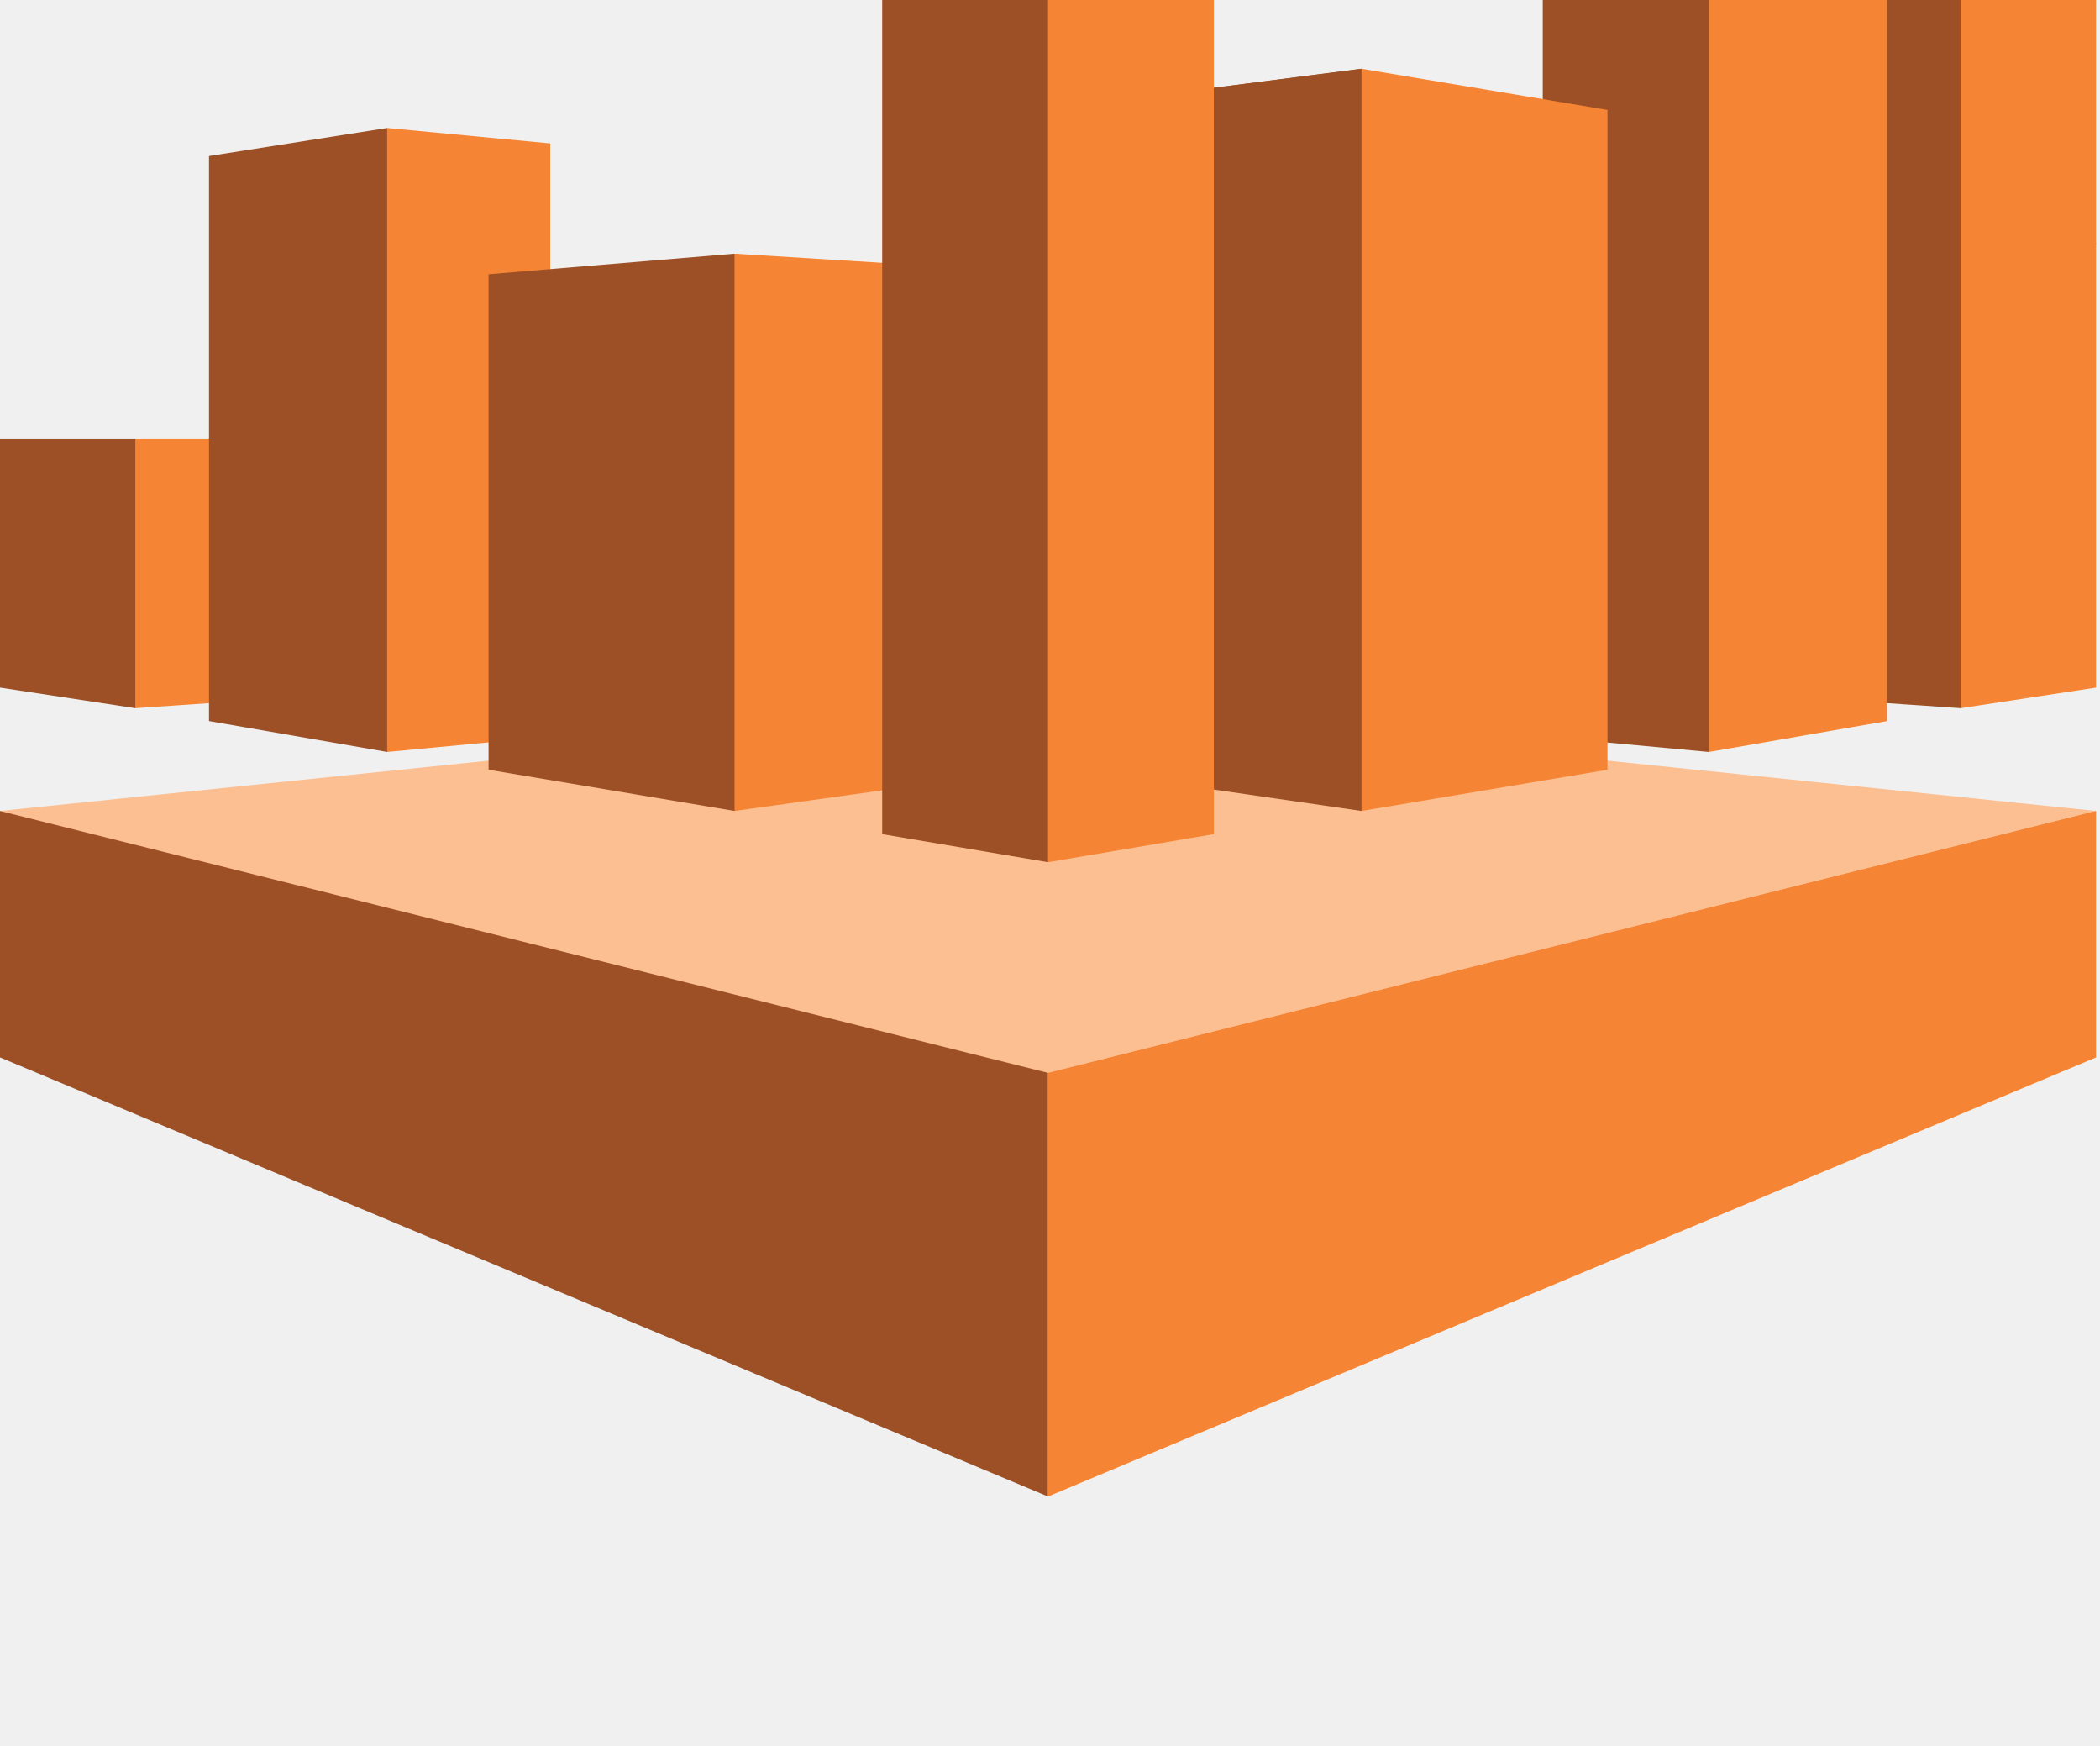
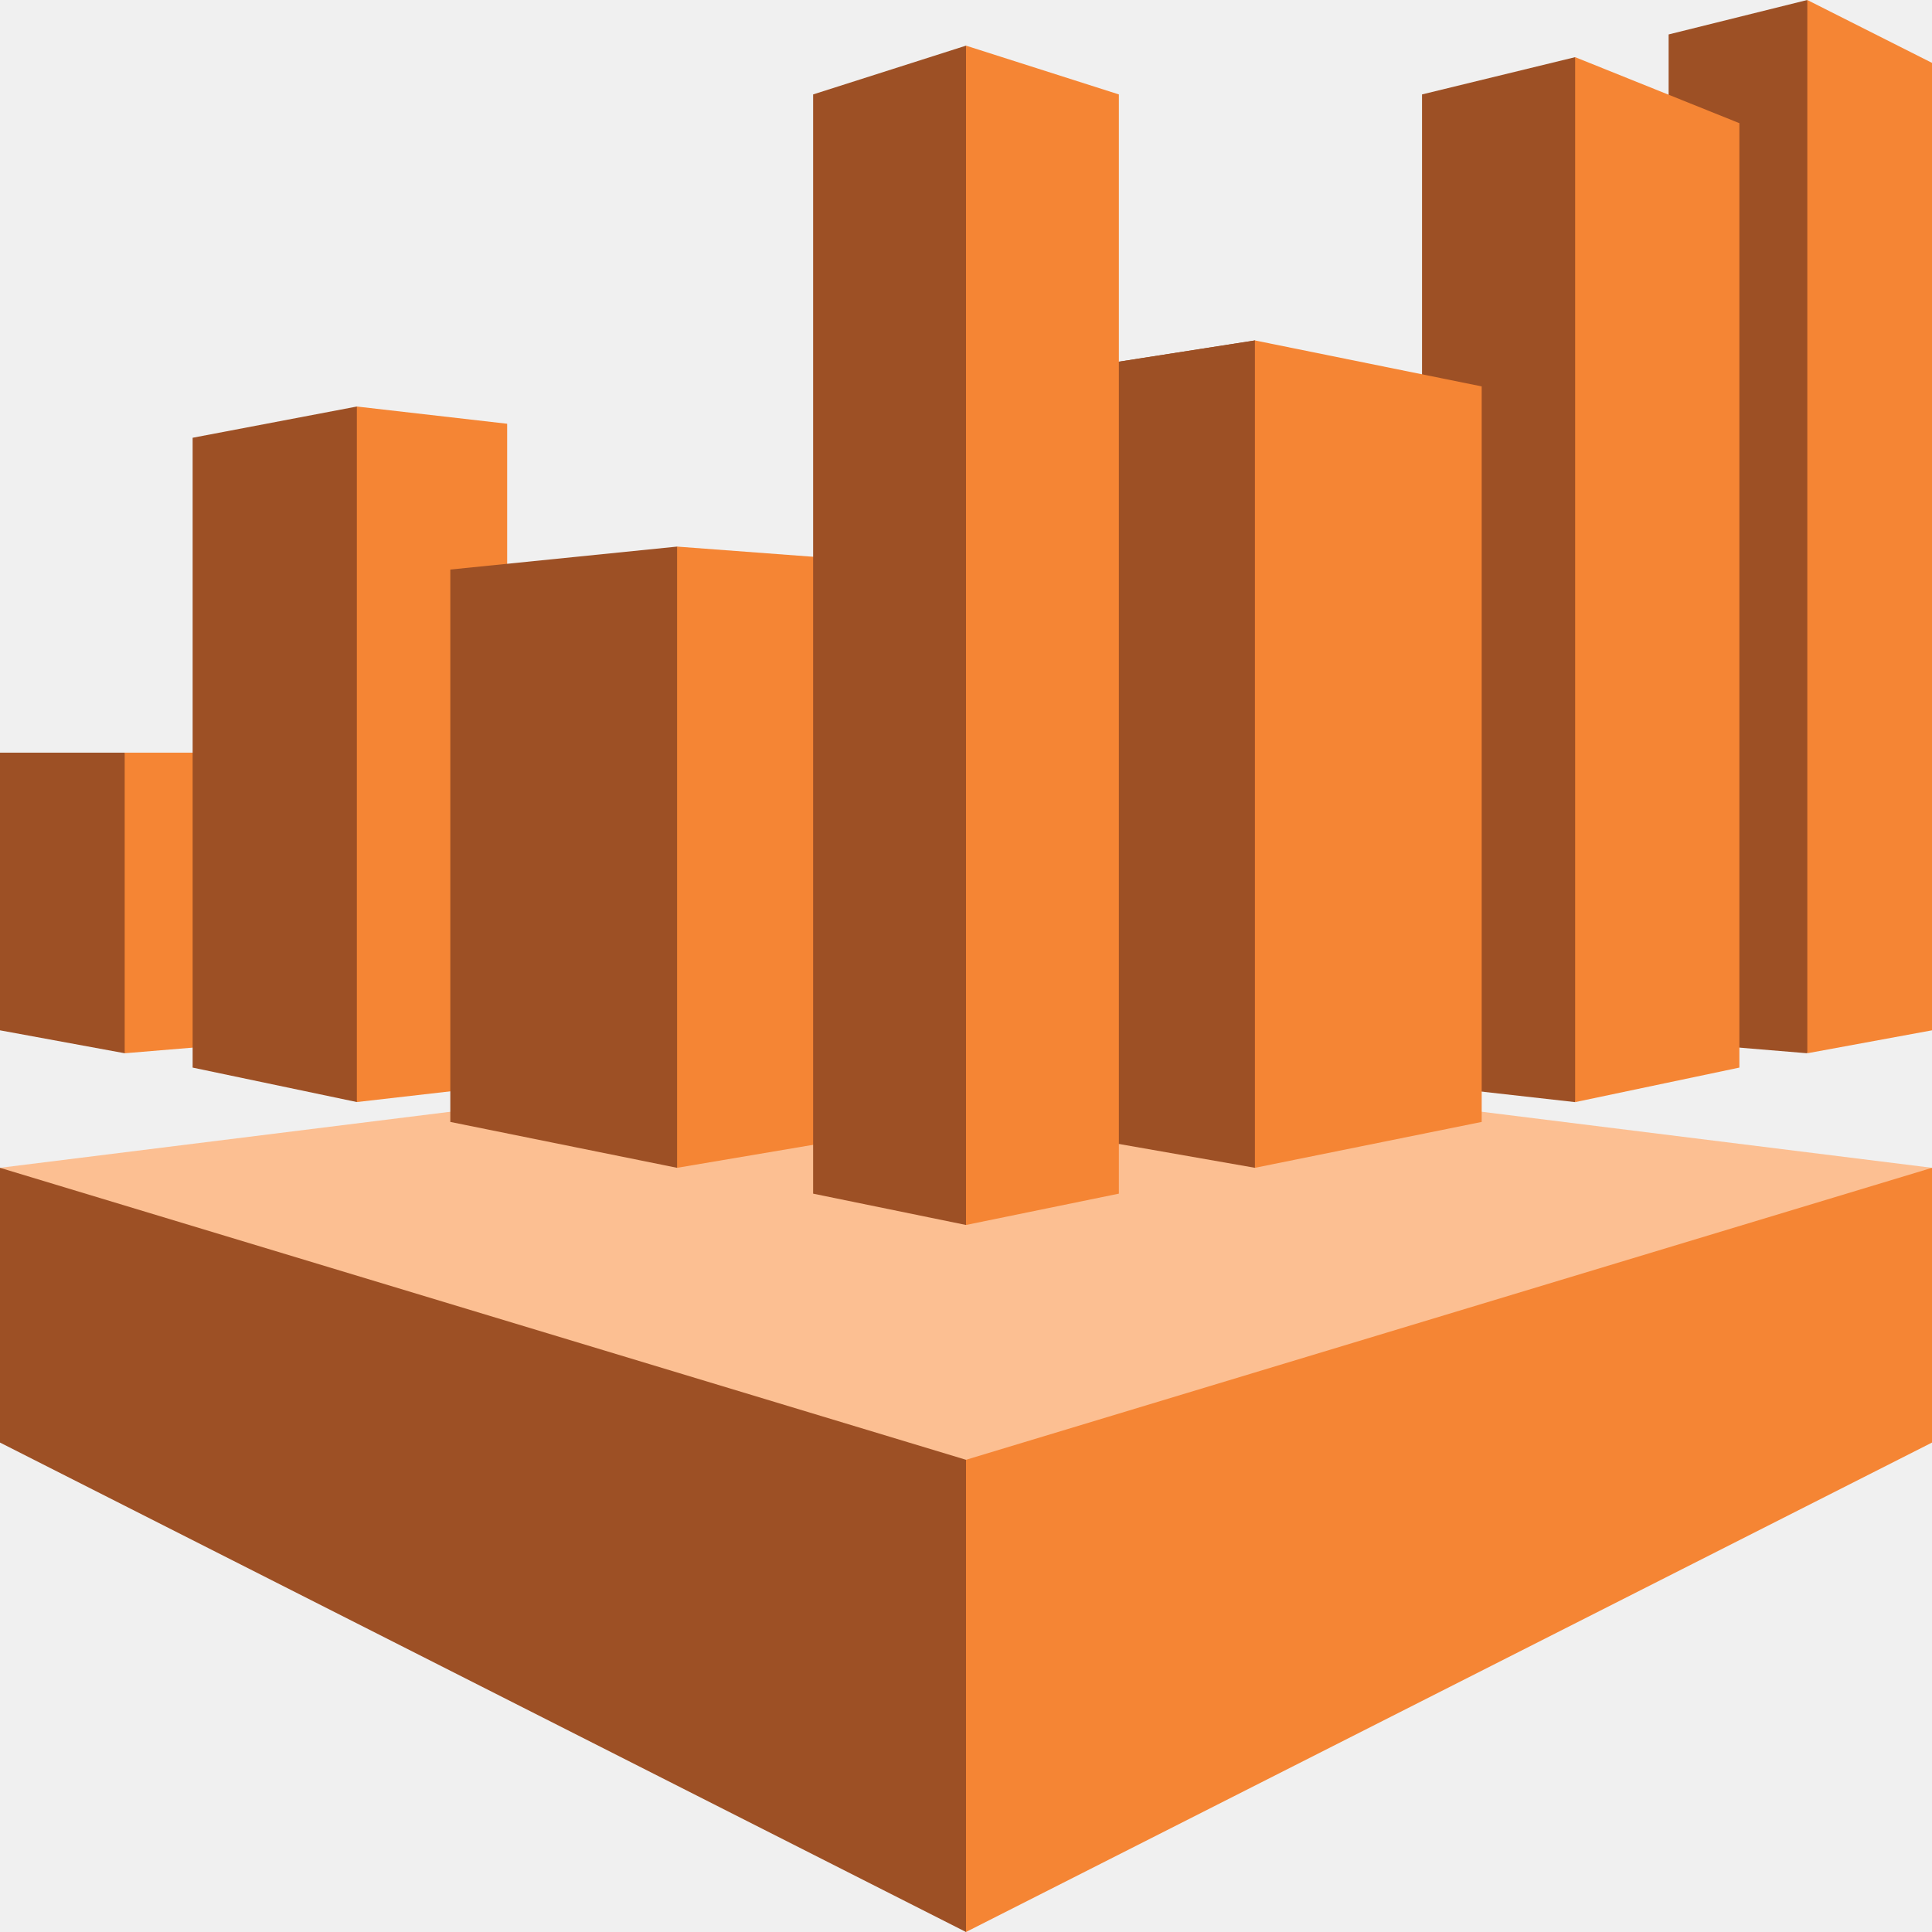
- <svg xmlns="http://www.w3.org/2000/svg" viewBox="0 70 142 10" width="142" height="118" stroke="none" stroke-linecap="round" stroke-linejoin="round" fill="#fff" fill-rule="evenodd">
-   <path d="M141.732 70.822l-70.866-7.295L0 70.822l70.866 46.344 70.866-46.344z" fill="#fcbf92" />
-   <path d="M0 70.822l70.866 17.705v28.639L0 87.482V70.822z" fill="#9d5025" />
-   <path d="M141.732 70.822L70.866 88.527v28.639l70.866-29.683V70.822z" fill="#f58534" />
-   <path d="M9.15 45.647H0v16.835l9.15 1.393 10.171-9.018-10.171-9.21z" fill="#9d5025" />
-   <path d="M19.322 63.179l-10.171.696V45.647h10.171v17.531z" fill="#f58534" />
-   <path d="M26.179 24.652l-12.047 1.897v38.196l12.047 2.089 11.026-21.187-11.026-20.996z" fill="#9d5025" />
-   <path d="M37.205 65.79l-11.026 1.044V24.652l11.026 1.044v40.094z" fill="#f58534" />
-   <path d="M49.669 33.148L33.036 34.54v33.496l16.633 2.786 17.654-18.924-17.654-18.75z" fill="#9d5025" />
-   <path d="M60.882 69.255l-11.213 1.567V33.148l11.213.696v35.411z" fill="#f58534" />
-   <g fill="#9d5025">
-     <path d="M70.866 2.768L59.653 5.728v66.66l11.213 1.898 11.213-35.759L70.866 2.768z" />
-     <path d="M81.246 69.255l10.818 1.567 16.633-25.174-16.633-25-10.818 1.393v47.214z" />
-     <path d="M108.696 45.647L92.064 20.648l-10.818 1.393" />
-     <path d="M104.319 65.79l11.234 1.044 12.047-31.772-12.047-31.598-11.234 2.263v60.062z" />
-     <path d="M122.411 63.179l10.171.696 9.15-31.424L132.582 0l-10.171 2.089v61.09z" />
+ <svg xmlns="http://www.w3.org/2000/svg" width="auto" height="auto" viewBox="0 0 24 24" fill="none">
+   <g clip-path="url(#clip0_817_123579)">
+     <path fill-rule="evenodd" clip-rule="evenodd" d="M24 14.507L12 13.013L0 14.507L12 24L24 14.507Z" fill="#FCBF92" />
+     <path fill-rule="evenodd" clip-rule="evenodd" d="M0 14.507L12 18.134V24L0 17.92V14.507Z" fill="#9D5025" />
+     <path fill-rule="evenodd" clip-rule="evenodd" d="M24 14.507L12 18.134V24L24 17.92V14.507Z" fill="#F58534" />
+     <path fill-rule="evenodd" clip-rule="evenodd" d="M1.55 9.35H0V12.799L1.55 13.084L3.272 11.237L1.55 9.351V9.35Z" fill="#9D5025" />
+     <path fill-rule="evenodd" clip-rule="evenodd" d="M3.272 12.941L1.549 13.084V9.35H3.272V12.941Z" fill="#F58534" />
+     <path fill-rule="evenodd" clip-rule="evenodd" d="M4.433 5.05L2.393 5.438V13.262L4.433 13.69L6.3 9.35L4.433 5.049V5.05Z" fill="#9D5025" />
+     <path fill-rule="evenodd" clip-rule="evenodd" d="M6.3 13.476L4.433 13.69V5.05L6.3 5.264V13.476Z" fill="#F58534" />
+     <path fill-rule="evenodd" clip-rule="evenodd" d="M8.411 6.79L5.594 7.075V13.937L8.411 14.507L11.4 10.63L8.411 6.79Z" fill="#9D5025" />
+     <path fill-rule="evenodd" clip-rule="evenodd" d="M10.309 14.186L8.411 14.507V6.79L10.309 6.932V14.186V14.186Z" fill="#F58534" />
+     <path fill-rule="evenodd" clip-rule="evenodd" d="M12 0.567L10.101 1.173V14.828L12 15.217L13.899 7.892L12 0.567Z" fill="#9D5025" />
+     <path fill-rule="evenodd" clip-rule="evenodd" d="M13.758 14.186L15.59 14.507L18.406 9.35L15.59 4.229L13.758 4.515V14.186Z" fill="#9D5025" />
+     <path fill-rule="evenodd" clip-rule="evenodd" d="M18.406 9.35L15.59 4.229L13.758 4.515" fill="#9D5025" />
+     <path fill-rule="evenodd" clip-rule="evenodd" d="M17.665 13.477L19.567 13.691L21.607 7.182L19.567 0.71L17.665 1.173V13.476V13.477Z" fill="#9D5025" />
+     <path fill-rule="evenodd" clip-rule="evenodd" d="M20.728 12.941L22.45 13.084L24 6.647L22.45 0L20.728 0.428V12.941Z" fill="#9D5025" />
+     <path fill-rule="evenodd" clip-rule="evenodd" d="M12 0.567L13.899 1.173V14.828L12 15.217V0.567ZM18.406 4.8L15.589 4.229V14.507L18.406 13.937V4.8ZM21.607 1.53L19.567 0.71V13.691L21.607 13.262V1.53ZM24 0.781L22.451 0V13.084L24 12.799V0.781Z" fill="#F58534" />
  </g>
-   <path d="M70.866 2.768l11.213 2.96v66.66L70.866 74.286V2.768zm37.83 20.665l-16.633-2.785v50.174l16.633-2.786V23.433zm18.904-15.964l-12.047-4.004v63.37l12.047-2.089V7.469zm14.132-3.656L132.582 0v63.875l9.15-1.393V3.813z" fill="#f58534" />
+   <defs>
+     <clipPath id="clip0_817_123579">
+       <rect width="24" height="24" fill="white" />
+     </clipPath>
+   </defs>
</svg>
